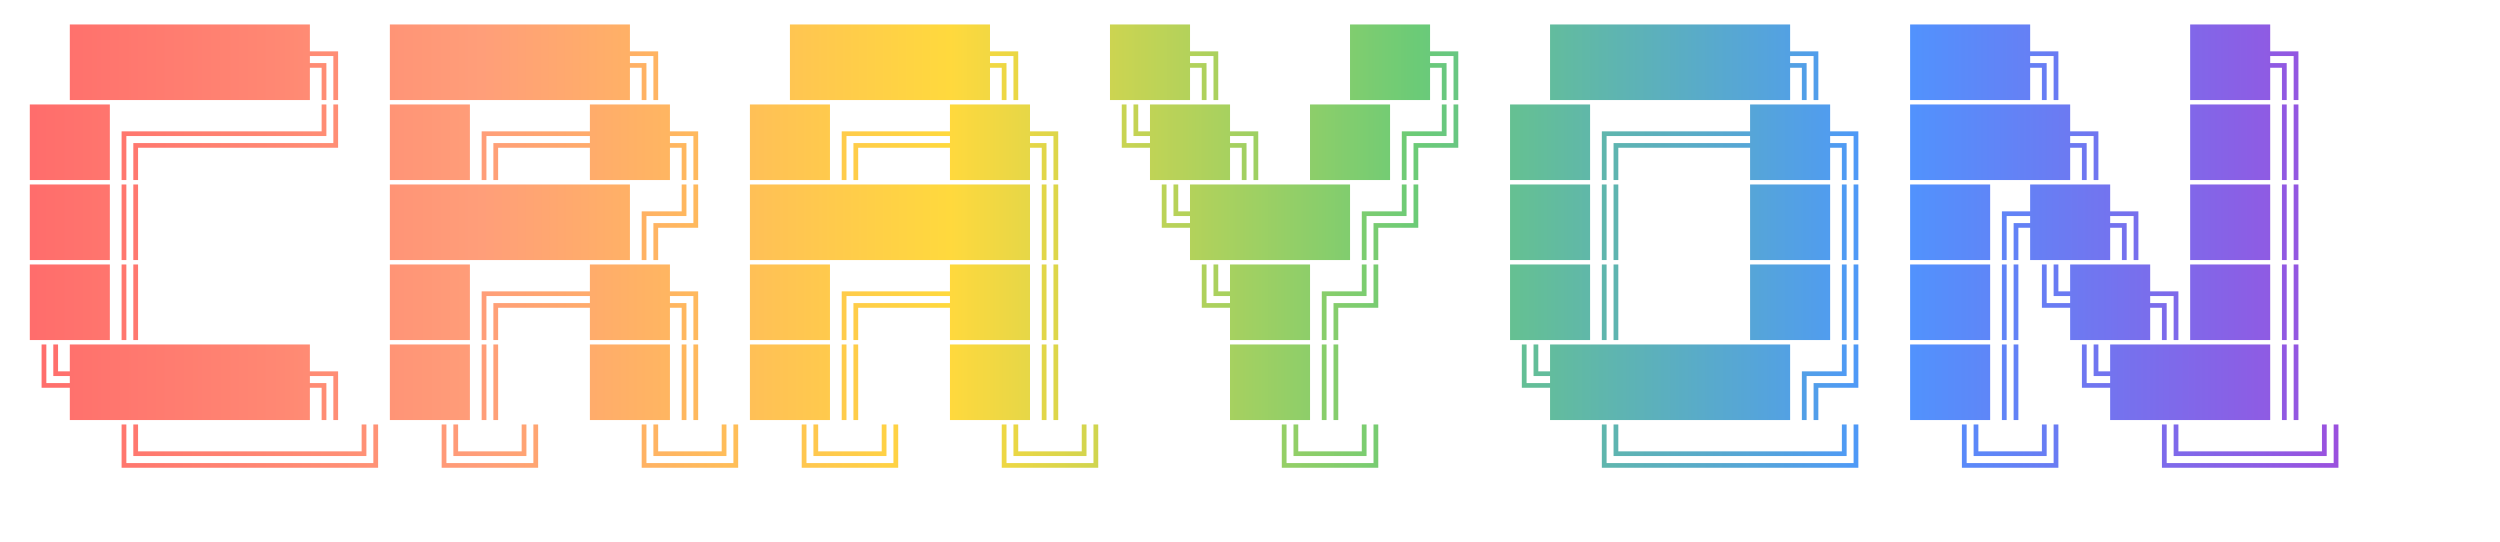
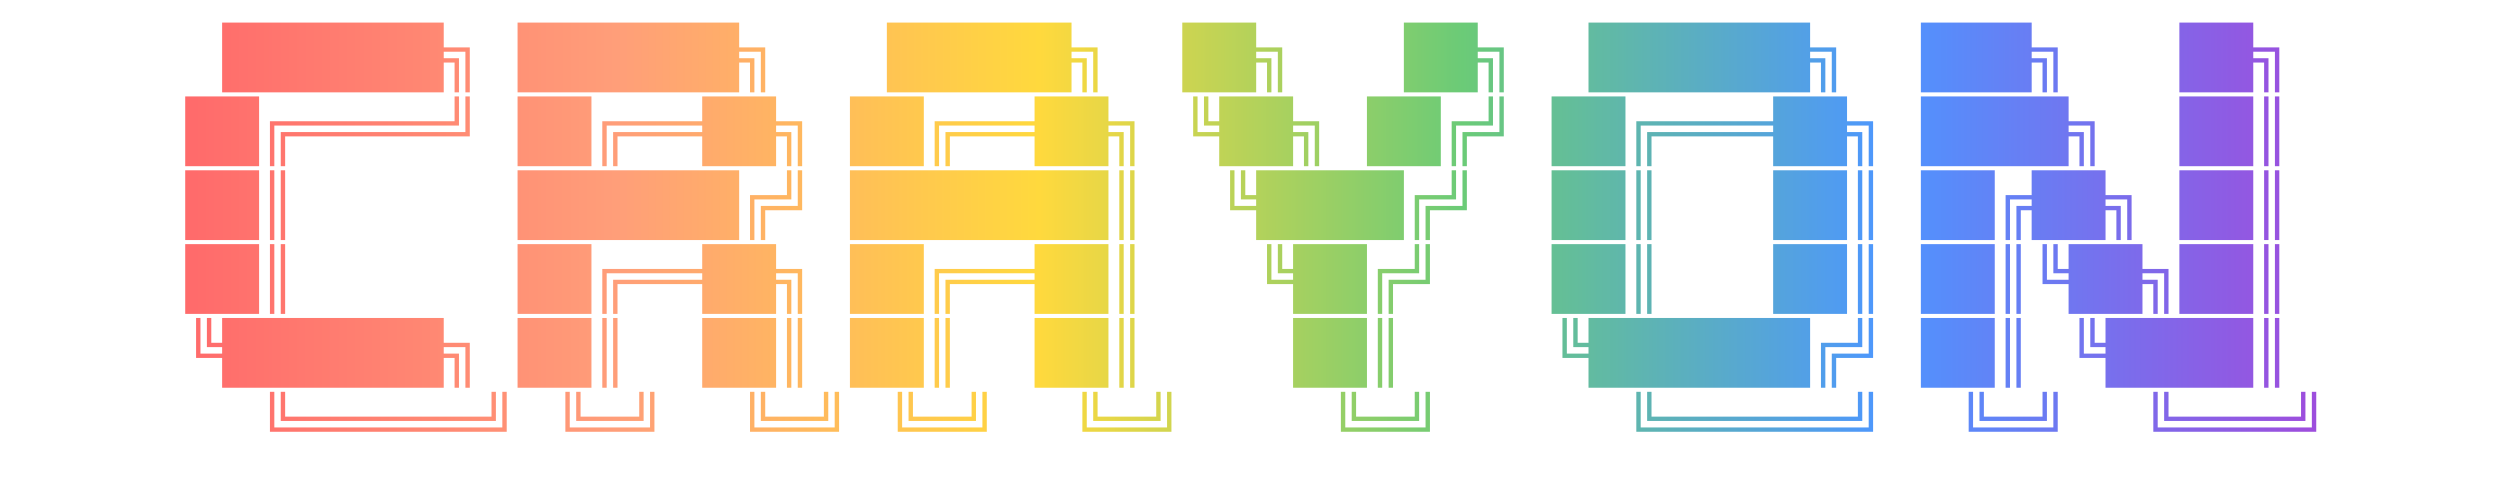
- <svg xmlns="http://www.w3.org/2000/svg" viewBox="0 0 600 130" width="600" height="130">
+ <svg xmlns="http://www.w3.org/2000/svg" viewBox="0 0 650 130" width="650" height="130">
  <defs>
    <linearGradient id="rainbowGradient" x1="0%" y1="0%" x2="100%" y2="0%">
      <stop offset="0%" stop-color="#FF6B6B" />
      <stop offset="20%" stop-color="#FF9E79" />
      <stop offset="40%" stop-color="#FFD93D" />
      <stop offset="60%" stop-color="#6BCB77" />
      <stop offset="80%" stop-color="#4D96FF" />
      <stop offset="100%" stop-color="#9D4EDD" />
    </linearGradient>
    <style>
      .ascii-art {
        font-family: ui-monospace, SFMono-Regular, Menlo, Monaco, Consolas, "Liberation Mono", "Courier New", monospace;
        font-size: 16px;
        font-weight: 700;
        fill: url(#rainbowGradient);
        white-space: pre;
      }
    </style>
  </defs>
-   <text xml:space="preserve" x="50%" y="0" text-anchor="middle" class="ascii-art">
-     <tspan x="50%" dy="1.2em">  ██████╗ ██████╗   █████╗  ██╗   ██╗  ██████╗  ███╗   ██╗</tspan>
-     <tspan x="50%" dy="1.2em"> ██╔════╝ ██╔══██╗ ██╔══██╗ ╚██╗ ██╔╝ ██╔═══██╗ ████╗  ██║</tspan>
-     <tspan x="50%" dy="1.2em"> ██║      ██████╔╝ ███████║  ╚████╔╝  ██║   ██║ ██╔██╗ ██║</tspan>
-     <tspan x="50%" dy="1.2em"> ██║      ██╔══██╗ ██╔══██║   ╚██╔╝   ██║   ██║ ██║╚██╗██║</tspan>
-     <tspan x="50%" dy="1.2em"> ╚██████╗ ██║  ██║ ██║  ██║    ██║    ╚██████╔╝ ██║ ╚████║</tspan>
-     <tspan x="50%" dy="1.2em">  ╚═════╝ ╚═╝  ╚═╝ ╚═╝  ╚═╝    ╚═╝     ╚═════╝  ╚═╝  ╚═══╝</tspan>
+   <text xml:space="preserve" x="341" y="0" text-anchor="middle" class="ascii-art">
+     <tspan x="341" dy="1.2em">  ██████╗ ██████╗   █████╗  ██╗   ██╗  ██████╗  ███╗   ██╗</tspan>
+     <tspan x="341" dy="1.2em"> ██╔════╝ ██╔══██╗ ██╔══██╗ ╚██╗ ██╔╝ ██╔═══██╗ ████╗  ██║</tspan>
+     <tspan x="341" dy="1.2em"> ██║      ██████╔╝ ███████║  ╚████╔╝  ██║   ██║ ██╔██╗ ██║</tspan>
+     <tspan x="341" dy="1.2em"> ██║      ██╔══██╗ ██╔══██║   ╚██╔╝   ██║   ██║ ██║╚██╗██║</tspan>
+     <tspan x="341" dy="1.2em"> ╚██████╗ ██║  ██║ ██║  ██║    ██║    ╚██████╔╝ ██║ ╚████║</tspan>
+     <tspan x="341" dy="1.2em">  ╚═════╝ ╚═╝  ╚═╝ ╚═╝  ╚═╝    ╚═╝     ╚═════╝  ╚═╝  ╚═══╝</tspan>
  </text>
</svg>
